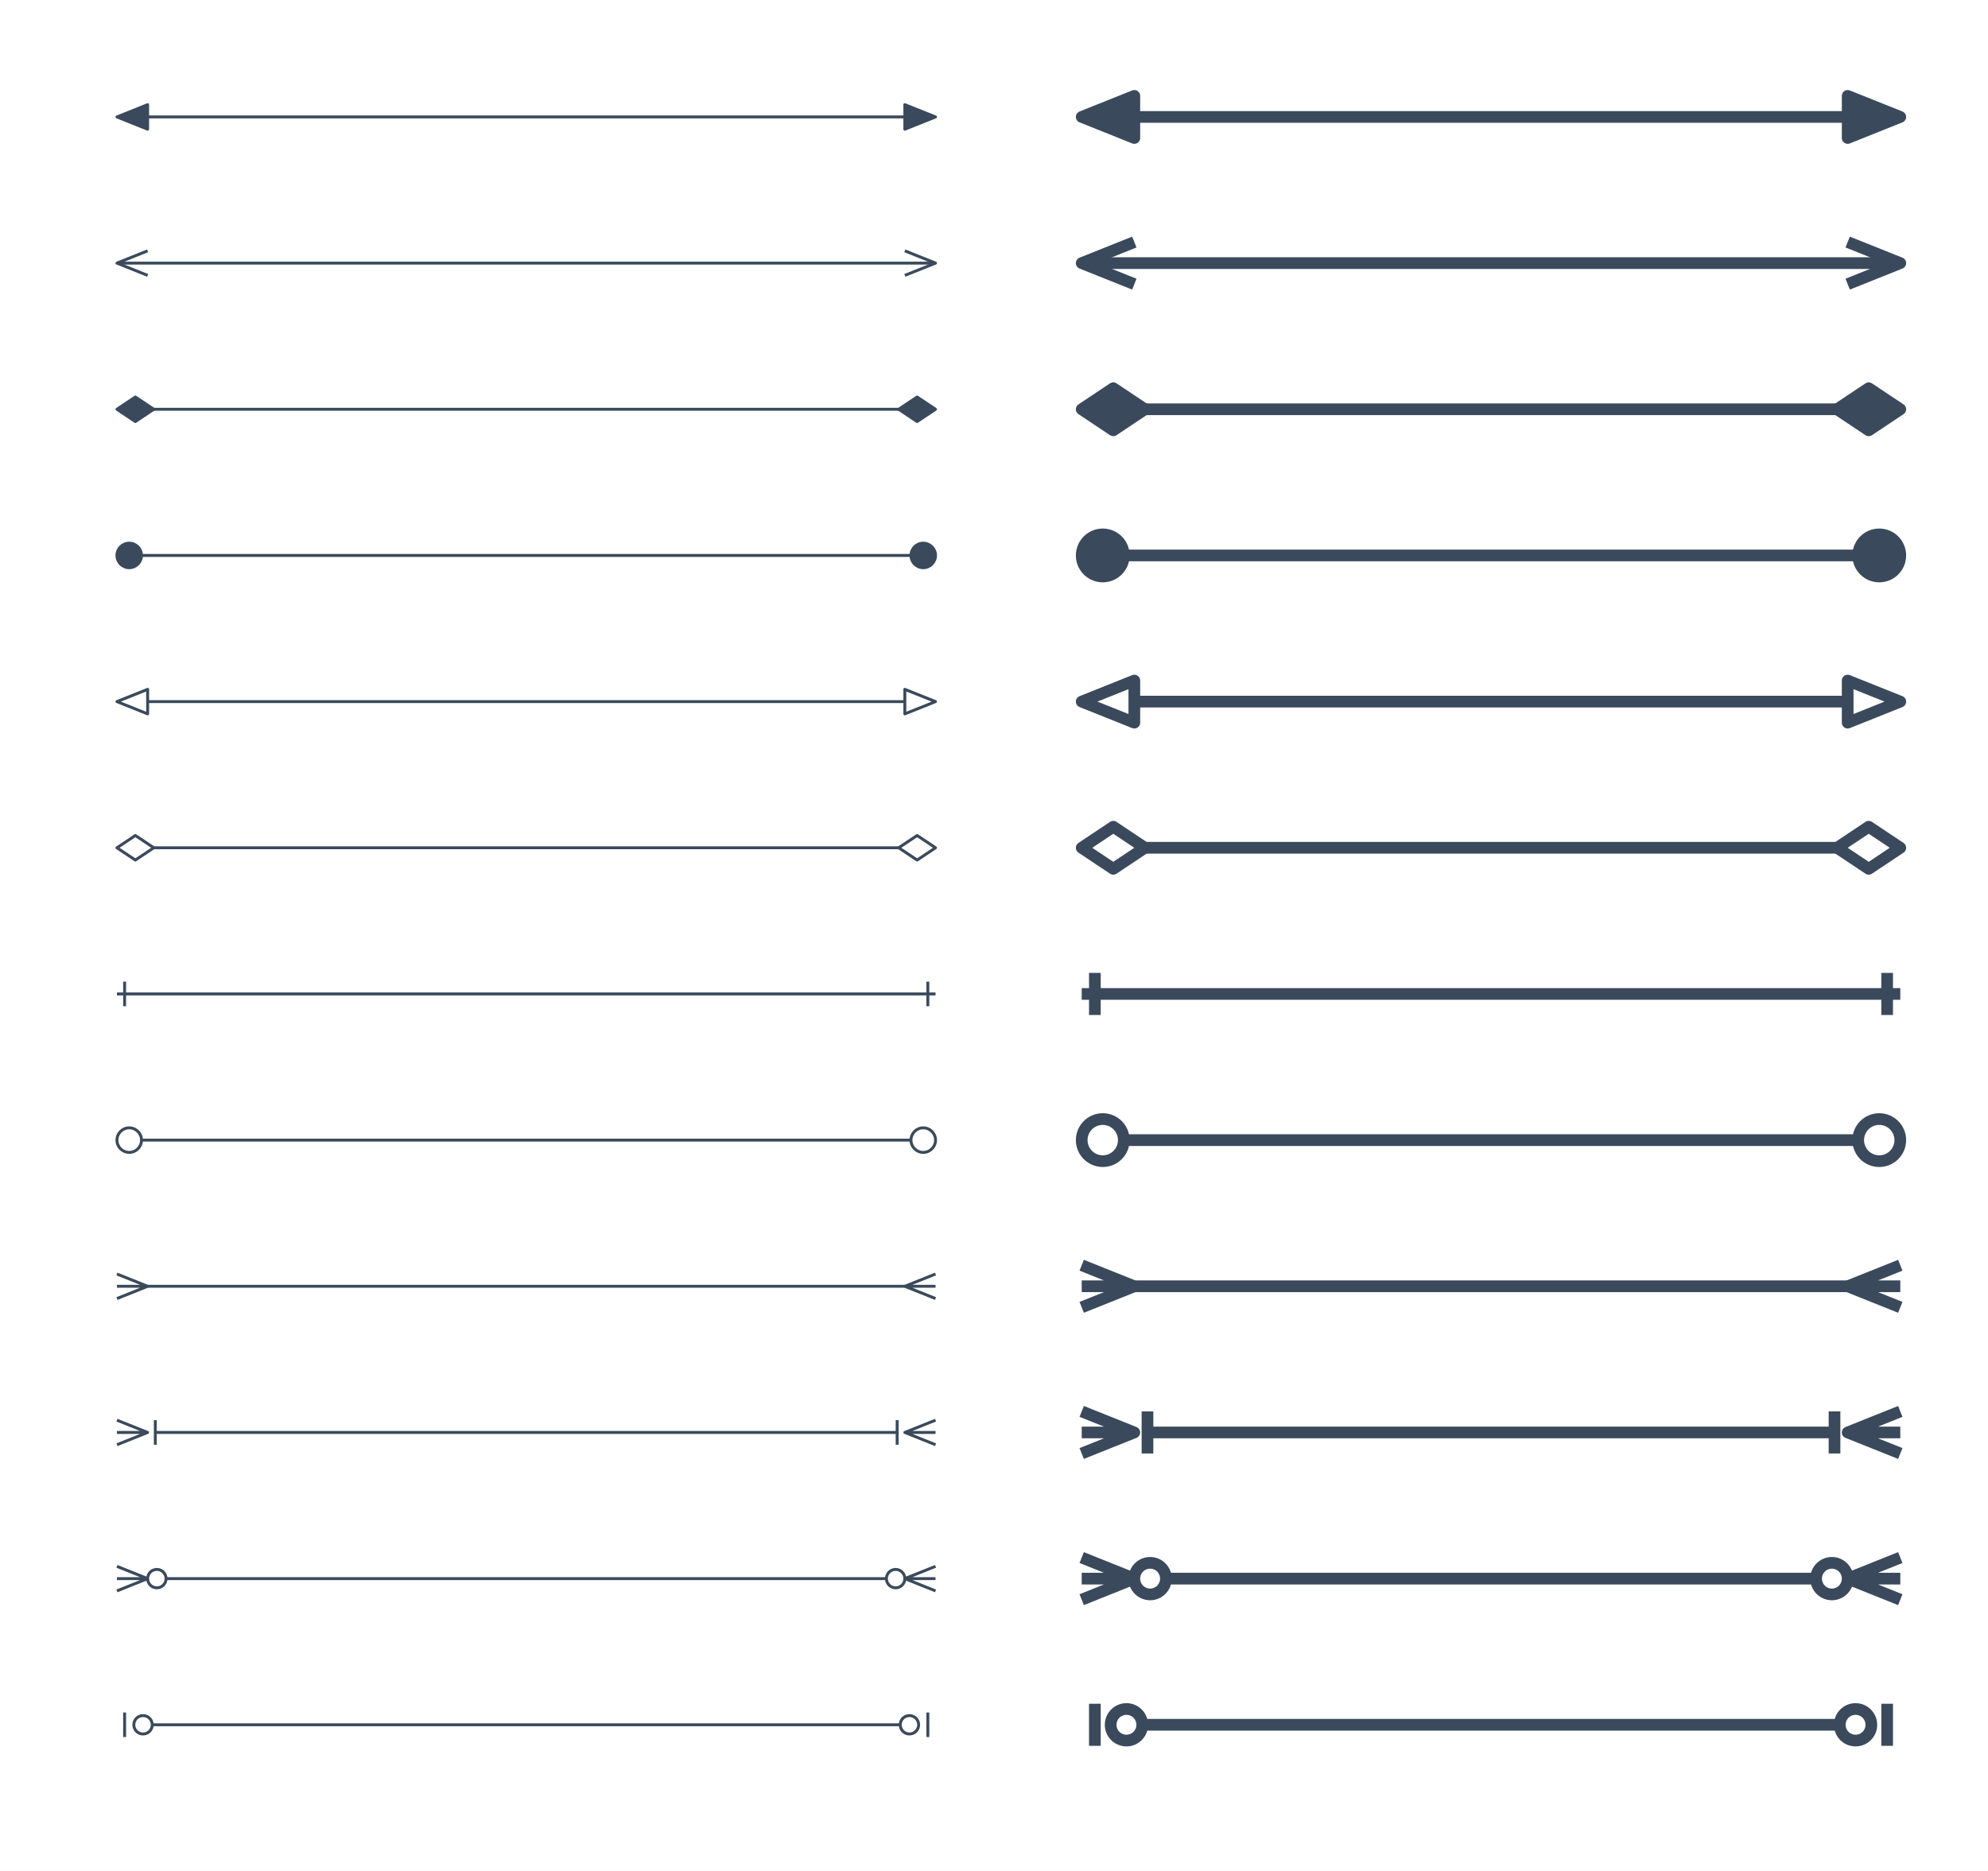
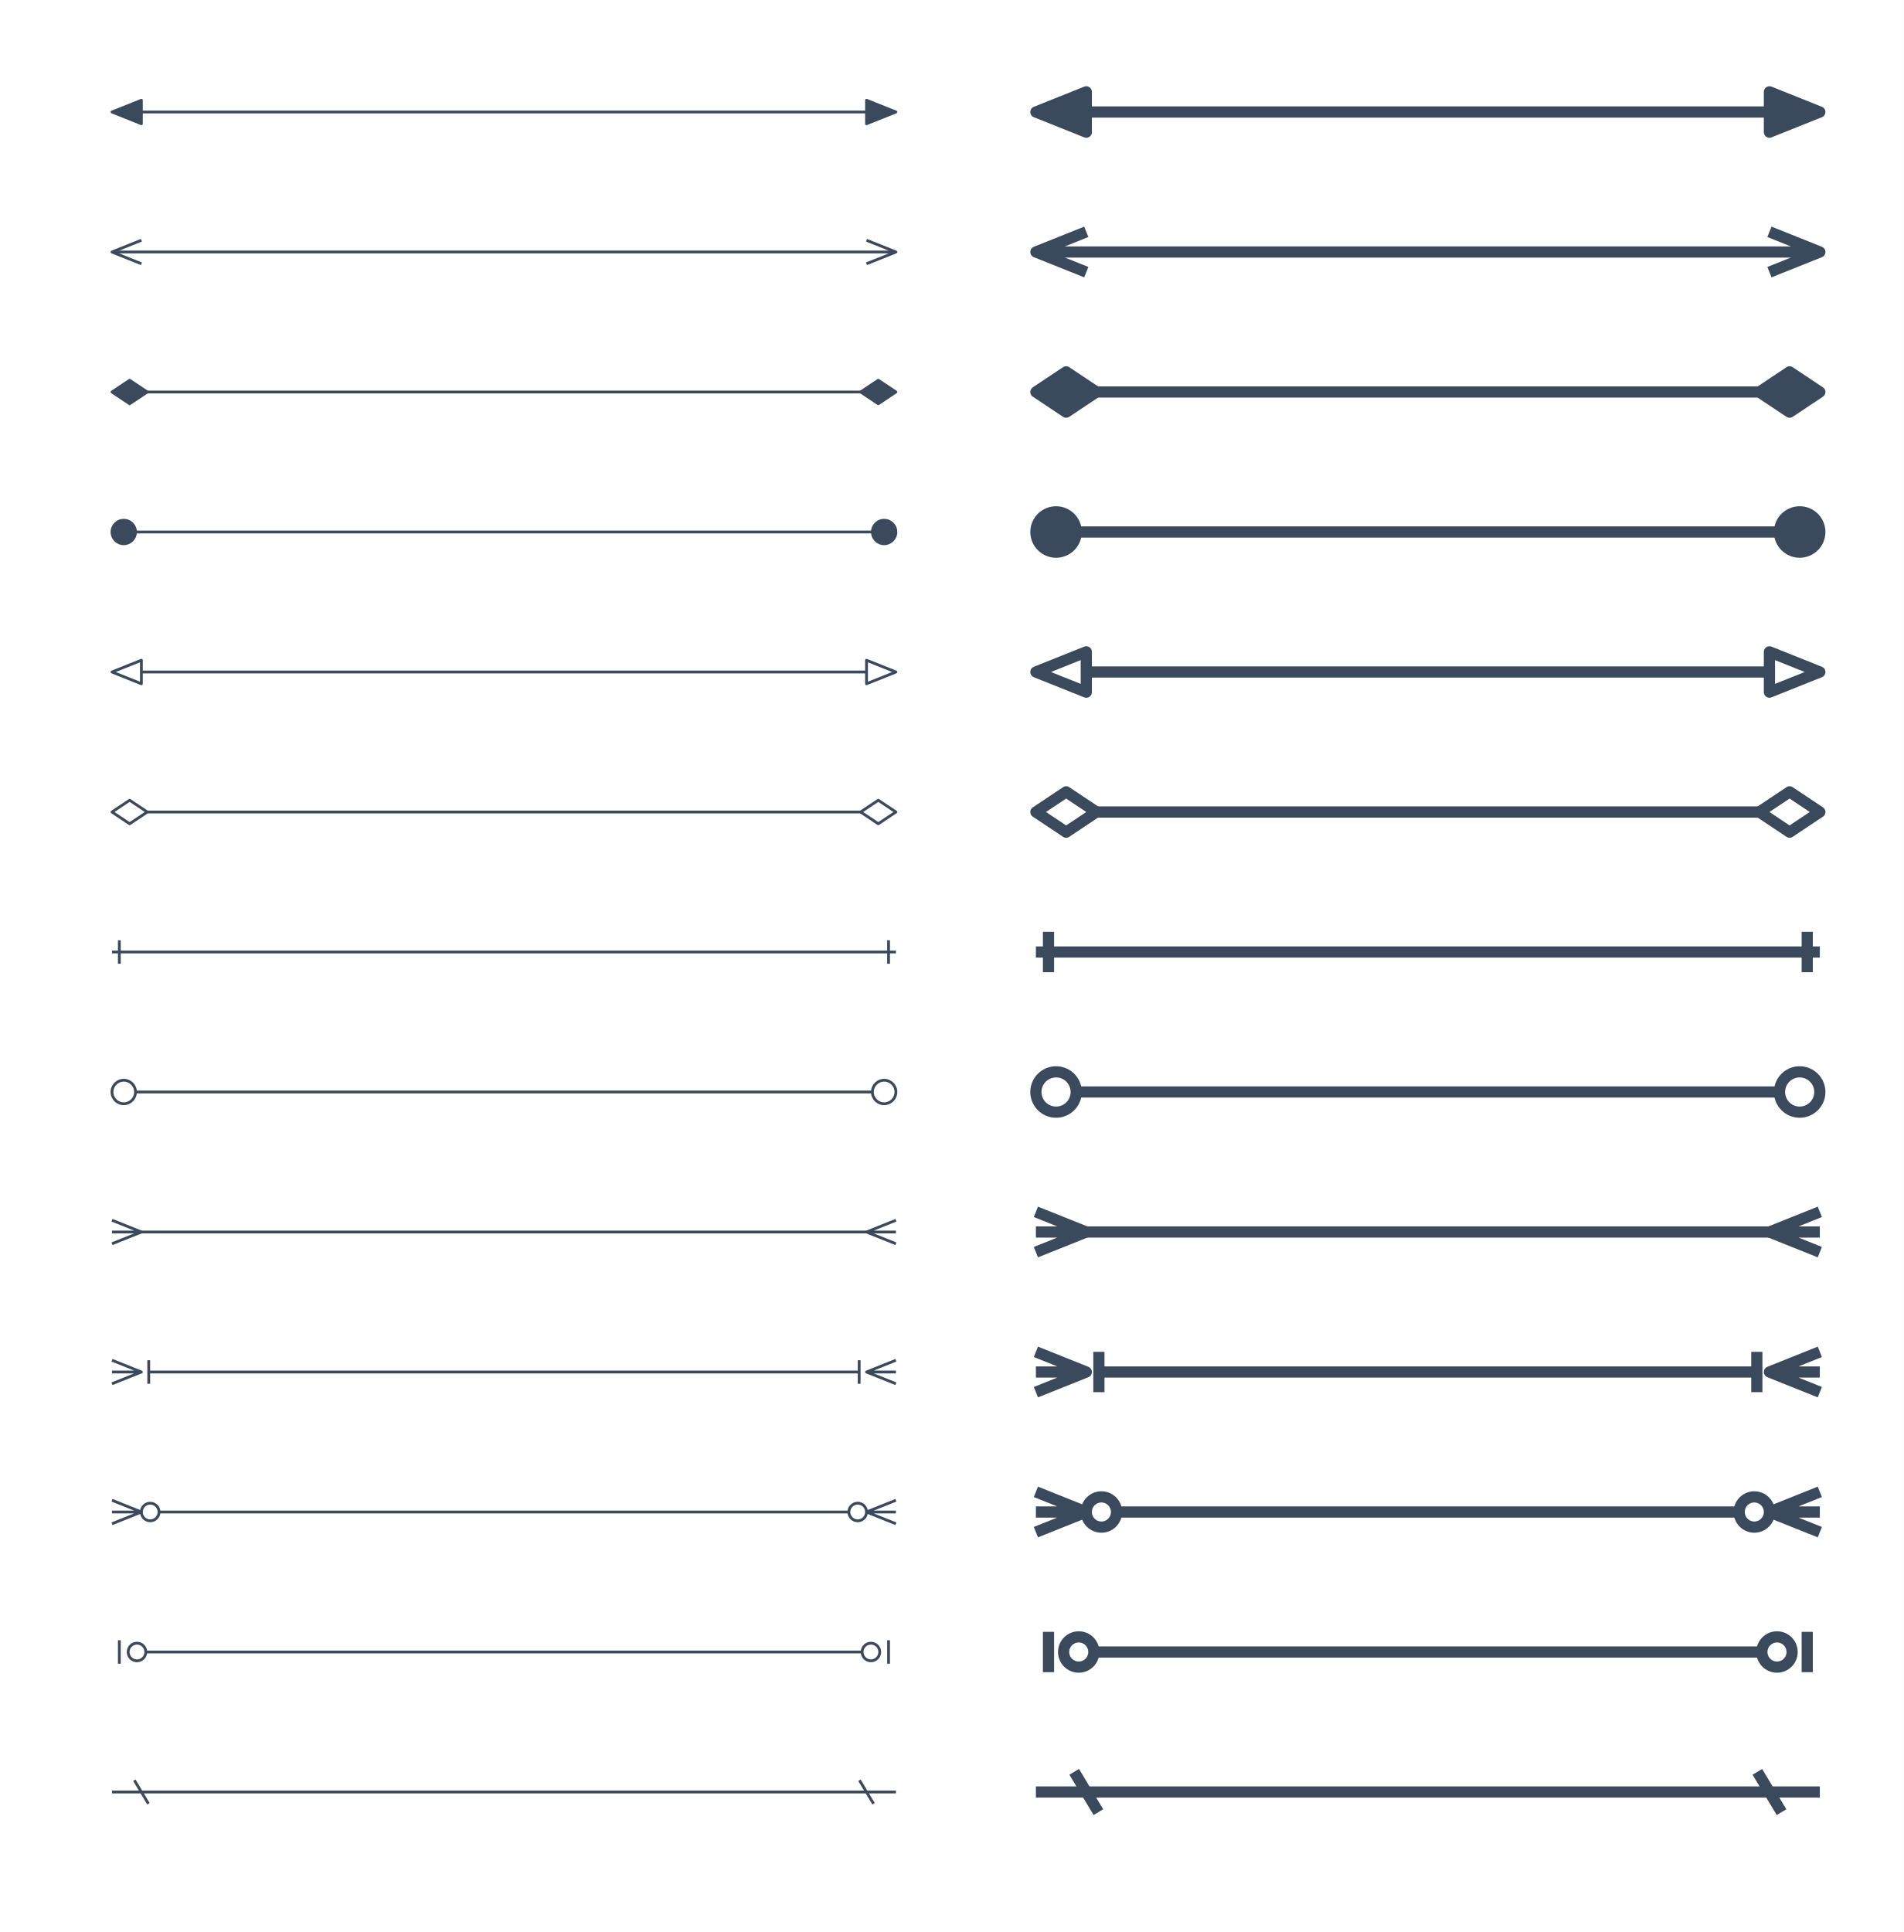
- <svg xmlns="http://www.w3.org/2000/svg" version="1.1" width="680" height="640" viewBox="0 0 680 640">
-   <rect x="0" y="0" width="680" height="640" fill="#ffffff" />
+ <svg xmlns="http://www.w3.org/2000/svg" version="1.1" width="680" height="690" viewBox="0 0 680 690">
+   <rect x="0" y="0" width="680" height="690" fill="#ffffff" />
  <g id="c_triangle_1">
    <path d="M50.5 40 L309.5 40" fill="none" stroke="#3a4a5c" stroke-width="1" stroke-linejoin="round" />
    <path d="M40 40 L50.5 35.8 L50.5 44.2 Z" fill="#3a4a5c" stroke="#3a4a5c" stroke-width="1" stroke-linejoin="round" />
    <path d="M320 40 L309.5 44.2 L309.5 35.8 Z" fill="#3a4a5c" stroke="#3a4a5c" stroke-width="1" stroke-linejoin="round" />
  </g>
  <g id="c_triangle_4">
    <path d="M388 40 L632 40" fill="none" stroke="#3a4a5c" stroke-width="4" stroke-linejoin="round" />
    <path d="M370 40 L388 32.8 L388 47.2 Z" fill="#3a4a5c" stroke="#3a4a5c" stroke-width="4" stroke-linejoin="round" />
    <path d="M650 40 L632 47.2 L632 32.8 Z" fill="#3a4a5c" stroke="#3a4a5c" stroke-width="4" stroke-linejoin="round" />
  </g>
  <g id="c_open_1">
    <path d="M40 90 L320 90" fill="none" stroke="#3a4a5c" stroke-width="1" stroke-linejoin="round" />
    <path d="M50.5 85.8 L40 90 L50.5 94.2" fill="none" stroke="#3a4a5c" stroke-width="1" stroke-linejoin="round" />
    <path d="M309.5 94.2 L320 90 L309.5 85.8" fill="none" stroke="#3a4a5c" stroke-width="1" stroke-linejoin="round" />
  </g>
  <g id="c_open_4">
    <path d="M370 90 L650 90" fill="none" stroke="#3a4a5c" stroke-width="4" stroke-linejoin="round" />
    <path d="M388 82.8 L370 90 L388 97.2" fill="none" stroke="#3a4a5c" stroke-width="4" stroke-linejoin="round" />
    <path d="M632 97.2 L650 90 L632 82.8" fill="none" stroke="#3a4a5c" stroke-width="4" stroke-linejoin="round" />
  </g>
  <g id="c_diamond_1">
    <path d="M52.6 140 L307.4 140" fill="none" stroke="#3a4a5c" stroke-width="1" stroke-linejoin="round" />
    <path d="M40 140 L46.3 135.8 L52.6 140 L46.3 144.2 Z" fill="#3a4a5c" stroke="#3a4a5c" stroke-width="1" stroke-linejoin="round" />
    <path d="M320 140 L313.7 144.2 L307.4 140 L313.7 135.8 Z" fill="#3a4a5c" stroke="#3a4a5c" stroke-width="1" stroke-linejoin="round" />
  </g>
  <g id="c_diamond_4">
    <path d="M391.6 140 L628.4 140" fill="none" stroke="#3a4a5c" stroke-width="4" stroke-linejoin="round" />
    <path d="M370 140 L380.8 132.8 L391.6 140 L380.8 147.2 Z" fill="#3a4a5c" stroke="#3a4a5c" stroke-width="4" stroke-linejoin="round" />
    <path d="M650 140 L639.2 147.2 L628.4 140 L639.2 132.8 Z" fill="#3a4a5c" stroke="#3a4a5c" stroke-width="4" stroke-linejoin="round" />
  </g>
  <g id="c_circle_1">
    <path d="M48.4 190 L311.6 190" fill="none" stroke="#3a4a5c" stroke-width="1" stroke-linejoin="round" />
    <path d="M48.4 190 C48.4 192.32 46.52 194.2 44.2 194.2 C41.88 194.2 40 192.32 40 190 C40 187.68 41.88 185.8 44.2 185.8 C46.52 185.8 48.4 187.68 48.4 190 Z" fill="#3a4a5c" stroke="#3a4a5c" stroke-width="1" stroke-linejoin="round" />
    <path d="M320 190 C320 192.32 318.12 194.2 315.8 194.2 C313.48 194.2 311.6 192.32 311.6 190 C311.6 187.68 313.48 185.8 315.8 185.8 C318.12 185.8 320 187.68 320 190 Z" fill="#3a4a5c" stroke="#3a4a5c" stroke-width="1" stroke-linejoin="round" />
  </g>
  <g id="c_circle_4">
    <path d="M384.4 190 L635.6 190" fill="none" stroke="#3a4a5c" stroke-width="4" stroke-linejoin="round" />
    <path d="M384.4 190 C384.4 193.976 381.176 197.2 377.2 197.2 C373.224 197.2 370 193.976 370 190 C370 186.024 373.224 182.8 377.2 182.8 C381.176 182.8 384.4 186.024 384.4 190 Z" fill="#3a4a5c" stroke="#3a4a5c" stroke-width="4" stroke-linejoin="round" />
    <path d="M650 190 C650 193.976 646.776 197.2 642.8 197.2 C638.824 197.2 635.6 193.976 635.6 190 C635.6 186.024 638.824 182.8 642.8 182.8 C646.776 182.8 650 186.024 650 190 Z" fill="#3a4a5c" stroke="#3a4a5c" stroke-width="4" stroke-linejoin="round" />
  </g>
  <g id="c_hollowTriangle_1">
    <path d="M50.5 240 L309.5 240" fill="none" stroke="#3a4a5c" stroke-width="1" stroke-linejoin="round" />
    <path d="M40 240 L50.5 235.8 L50.5 244.2 Z" fill="none" stroke="#3a4a5c" stroke-width="1" stroke-linejoin="round" />
    <path d="M320 240 L309.5 244.2 L309.5 235.8 Z" fill="none" stroke="#3a4a5c" stroke-width="1" stroke-linejoin="round" />
  </g>
  <g id="c_hollowTriangle_4">
    <path d="M388 240 L632 240" fill="none" stroke="#3a4a5c" stroke-width="4" stroke-linejoin="round" />
    <path d="M370 240 L388 232.8 L388 247.2 Z" fill="none" stroke="#3a4a5c" stroke-width="4" stroke-linejoin="round" />
    <path d="M650 240 L632 247.2 L632 232.8 Z" fill="none" stroke="#3a4a5c" stroke-width="4" stroke-linejoin="round" />
  </g>
  <g id="c_hollowDiamond_1">
    <path d="M52.6 290 L307.4 290" fill="none" stroke="#3a4a5c" stroke-width="1" stroke-linejoin="round" />
    <path d="M40 290 L46.3 285.8 L52.6 290 L46.3 294.2 Z" fill="none" stroke="#3a4a5c" stroke-width="1" stroke-linejoin="round" />
    <path d="M320 290 L313.7 294.2 L307.4 290 L313.7 285.8 Z" fill="none" stroke="#3a4a5c" stroke-width="1" stroke-linejoin="round" />
  </g>
  <g id="c_hollowDiamond_4">
    <path d="M391.6 290 L628.4 290" fill="none" stroke="#3a4a5c" stroke-width="4" stroke-linejoin="round" />
    <path d="M370 290 L380.8 282.8 L391.6 290 L380.8 297.2 Z" fill="none" stroke="#3a4a5c" stroke-width="4" stroke-linejoin="round" />
    <path d="M650 290 L639.2 297.2 L628.4 290 L639.2 282.8 Z" fill="none" stroke="#3a4a5c" stroke-width="4" stroke-linejoin="round" />
  </g>
  <g id="c_bar_1">
    <path d="M40 340 L320 340" fill="none" stroke="#3a4a5c" stroke-width="1" stroke-linejoin="round" />
    <path d="M42.625 335.8 L42.625 344.2" fill="none" stroke="#3a4a5c" stroke-width="1" stroke-linejoin="round" />
    <path d="M317.375 344.2 L317.375 335.8" fill="none" stroke="#3a4a5c" stroke-width="1" stroke-linejoin="round" />
  </g>
  <g id="c_bar_4">
    <path d="M370 340 L650 340" fill="none" stroke="#3a4a5c" stroke-width="4" stroke-linejoin="round" />
    <path d="M374.5 332.8 L374.5 347.2" fill="none" stroke="#3a4a5c" stroke-width="4" stroke-linejoin="round" />
    <path d="M645.5 347.2 L645.5 332.8" fill="none" stroke="#3a4a5c" stroke-width="4" stroke-linejoin="round" />
  </g>
  <g id="c_openCircle_1">
    <path d="M48.4 390 L311.6 390" fill="none" stroke="#3a4a5c" stroke-width="1" stroke-linejoin="round" />
    <path d="M48.4 390 C48.4 392.32 46.52 394.2 44.2 394.2 C41.88 394.2 40 392.32 40 390 C40 387.68 41.88 385.8 44.2 385.8 C46.52 385.8 48.4 387.68 48.4 390 Z" fill="none" stroke="#3a4a5c" stroke-width="1" stroke-linejoin="round" />
    <path d="M320 390 C320 392.32 318.12 394.2 315.8 394.2 C313.48 394.2 311.6 392.32 311.6 390 C311.6 387.68 313.48 385.8 315.8 385.8 C318.12 385.8 320 387.68 320 390 Z" fill="none" stroke="#3a4a5c" stroke-width="1" stroke-linejoin="round" />
  </g>
  <g id="c_openCircle_4">
    <path d="M384.4 390 L635.6 390" fill="none" stroke="#3a4a5c" stroke-width="4" stroke-linejoin="round" />
    <path d="M384.4 390 C384.4 393.976 381.176 397.2 377.2 397.2 C373.224 397.2 370 393.976 370 390 C370 386.024 373.224 382.8 377.2 382.8 C381.176 382.8 384.4 386.024 384.4 390 Z" fill="none" stroke="#3a4a5c" stroke-width="4" stroke-linejoin="round" />
    <path d="M650 390 C650 393.976 646.776 397.2 642.8 397.2 C638.824 397.2 635.6 393.976 635.6 390 C635.6 386.024 638.824 382.8 642.8 382.8 C646.776 382.8 650 386.024 650 390 Z" fill="none" stroke="#3a4a5c" stroke-width="4" stroke-linejoin="round" />
  </g>
  <g id="c_crowsFoot_1">
    <path d="M50.5 440 L309.5 440" fill="none" stroke="#3a4a5c" stroke-width="1" stroke-linejoin="round" />
    <path d="M40 435.8 L50.5 440 L40 444.2 M50.5 440 L40 440" fill="none" stroke="#3a4a5c" stroke-width="1" stroke-linejoin="round" />
    <path d="M320 444.2 L309.5 440 L320 435.8 M309.5 440 L320 440" fill="none" stroke="#3a4a5c" stroke-width="1" stroke-linejoin="round" />
  </g>
  <g id="c_crowsFoot_4">
    <path d="M388 440 L632 440" fill="none" stroke="#3a4a5c" stroke-width="4" stroke-linejoin="round" />
    <path d="M370 432.8 L388 440 L370 447.2 M388 440 L370 440" fill="none" stroke="#3a4a5c" stroke-width="4" stroke-linejoin="round" />
    <path d="M650 447.2 L632 440 L650 432.8 M632 440 L650 440" fill="none" stroke="#3a4a5c" stroke-width="4" stroke-linejoin="round" />
  </g>
  <g id="c_crowsFootBar_1">
    <path d="M53.125 490 L306.875 490" fill="none" stroke="#3a4a5c" stroke-width="1" stroke-linejoin="round" />
    <path d="M40 485.8 L50.5 490 L40 494.2 M50.5 490 L40 490 M53.125 485.8 L53.125 494.2" fill="none" stroke="#3a4a5c" stroke-width="1" stroke-linejoin="round" />
    <path d="M320 494.2 L309.5 490 L320 485.8 M309.5 490 L320 490 M306.875 494.2 L306.875 485.8" fill="none" stroke="#3a4a5c" stroke-width="1" stroke-linejoin="round" />
  </g>
  <g id="c_crowsFootBar_4">
    <path d="M392.5 490 L627.5 490" fill="none" stroke="#3a4a5c" stroke-width="4" stroke-linejoin="round" />
    <path d="M370 482.8 L388 490 L370 497.2 M388 490 L370 490 M392.5 482.8 L392.5 497.2" fill="none" stroke="#3a4a5c" stroke-width="4" stroke-linejoin="round" />
    <path d="M650 497.2 L632 490 L650 482.8 M632 490 L650 490 M627.5 497.2 L627.5 482.8" fill="none" stroke="#3a4a5c" stroke-width="4" stroke-linejoin="round" />
  </g>
  <g id="c_crowsFootCircle_1">
    <path d="M56.8 540 L303.2 540" fill="none" stroke="#3a4a5c" stroke-width="1" stroke-linejoin="round" />
    <path d="M40 535.8 L50.5 540 L40 544.2 M50.5 540 L40 540 M56.8 540 C56.8 541.74 55.39 543.15 53.65 543.15 C51.91 543.15 50.5 541.74 50.5 540 C50.5 538.26 51.91 536.85 53.65 536.85 C55.39 536.85 56.8 538.26 56.8 540 Z" fill="none" stroke="#3a4a5c" stroke-width="1" stroke-linejoin="round" />
    <path d="M320 544.2 L309.5 540 L320 535.8 M309.5 540 L320 540 M309.5 540 C309.5 541.74 308.09 543.15 306.35 543.15 C304.61 543.15 303.2 541.74 303.2 540 C303.2 538.26 304.61 536.85 306.35 536.85 C308.09 536.85 309.5 538.26 309.5 540 Z" fill="none" stroke="#3a4a5c" stroke-width="1" stroke-linejoin="round" />
  </g>
  <g id="c_crowsFootCircle_4">
    <path d="M398.8 540 L621.2 540" fill="none" stroke="#3a4a5c" stroke-width="4" stroke-linejoin="round" />
    <path d="M370 532.8 L388 540 L370 547.2 M388 540 L370 540 M398.8 540 C398.8 542.982 396.382 545.4 393.4 545.4 C390.418 545.4 388 542.982 388 540 C388 537.018 390.418 534.6 393.4 534.6 C396.382 534.6 398.8 537.018 398.8 540 Z" fill="none" stroke="#3a4a5c" stroke-width="4" stroke-linejoin="round" />
    <path d="M650 547.2 L632 540 L650 532.8 M632 540 L650 540 M632 540 C632 542.982 629.582 545.4 626.6 545.4 C623.618 545.4 621.2 542.982 621.2 540 C621.2 537.018 623.618 534.6 626.6 534.6 C629.582 534.6 632 537.018 632 540 Z" fill="none" stroke="#3a4a5c" stroke-width="4" stroke-linejoin="round" />
  </g>
  <g id="c_barCircle_1">
    <path d="M52.075 590 L307.925 590" fill="none" stroke="#3a4a5c" stroke-width="1" stroke-linejoin="round" />
    <path d="M42.625 585.8 L42.625 594.2 M52.075 590 C52.075 591.74 50.665 593.15 48.925 593.15 C47.185 593.15 45.775 591.74 45.775 590 C45.775 588.26 47.185 586.85 48.925 586.85 C50.665 586.85 52.075 588.26 52.075 590 Z" fill="none" stroke="#3a4a5c" stroke-width="1" stroke-linejoin="round" />
    <path d="M317.375 594.2 L317.375 585.8 M314.225 590 C314.225 591.74 312.815 593.15 311.075 593.15 C309.335 593.15 307.925 591.74 307.925 590 C307.925 588.26 309.335 586.85 311.075 586.85 C312.815 586.85 314.225 588.26 314.225 590 Z" fill="none" stroke="#3a4a5c" stroke-width="1" stroke-linejoin="round" />
  </g>
  <g id="c_barCircle_4">
    <path d="M390.7 590 L629.3 590" fill="none" stroke="#3a4a5c" stroke-width="4" stroke-linejoin="round" />
    <path d="M374.5 582.8 L374.5 597.2 M390.7 590 C390.7 592.982 388.282 595.4 385.3 595.4 C382.318 595.4 379.9 592.982 379.9 590 C379.9 587.018 382.318 584.6 385.3 584.6 C388.282 584.6 390.7 587.018 390.7 590 Z" fill="none" stroke="#3a4a5c" stroke-width="4" stroke-linejoin="round" />
    <path d="M645.5 597.2 L645.5 582.8 M640.1 590 C640.1 592.982 637.682 595.4 634.7 595.4 C631.718 595.4 629.3 592.982 629.3 590 C629.3 587.018 631.718 584.6 634.7 584.6 C637.682 584.6 640.1 587.018 640.1 590 Z" fill="none" stroke="#3a4a5c" stroke-width="4" stroke-linejoin="round" />
  </g>
+   <g id="c_slash_1">
+     <path d="M40 640 L320 640" fill="none" stroke="#3a4a5c" stroke-width="1" stroke-linejoin="round" />
+     <path d="M53.02 644.2 L47.98 635.8" fill="none" stroke="#3a4a5c" stroke-width="1" stroke-linejoin="round" />
+     <path d="M306.98 635.8 L312.02 644.2" fill="none" stroke="#3a4a5c" stroke-width="1" stroke-linejoin="round" />
+   </g>
+   <g id="c_slash_4">
+     <path d="M370 640 L650 640" fill="none" stroke="#3a4a5c" stroke-width="4" stroke-linejoin="round" />
+     <path d="M392.32 647.2 L383.68 632.8" fill="none" stroke="#3a4a5c" stroke-width="4" stroke-linejoin="round" />
+     <path d="M627.68 632.8 L636.32 647.2" fill="none" stroke="#3a4a5c" stroke-width="4" stroke-linejoin="round" />
+   </g>
</svg>
